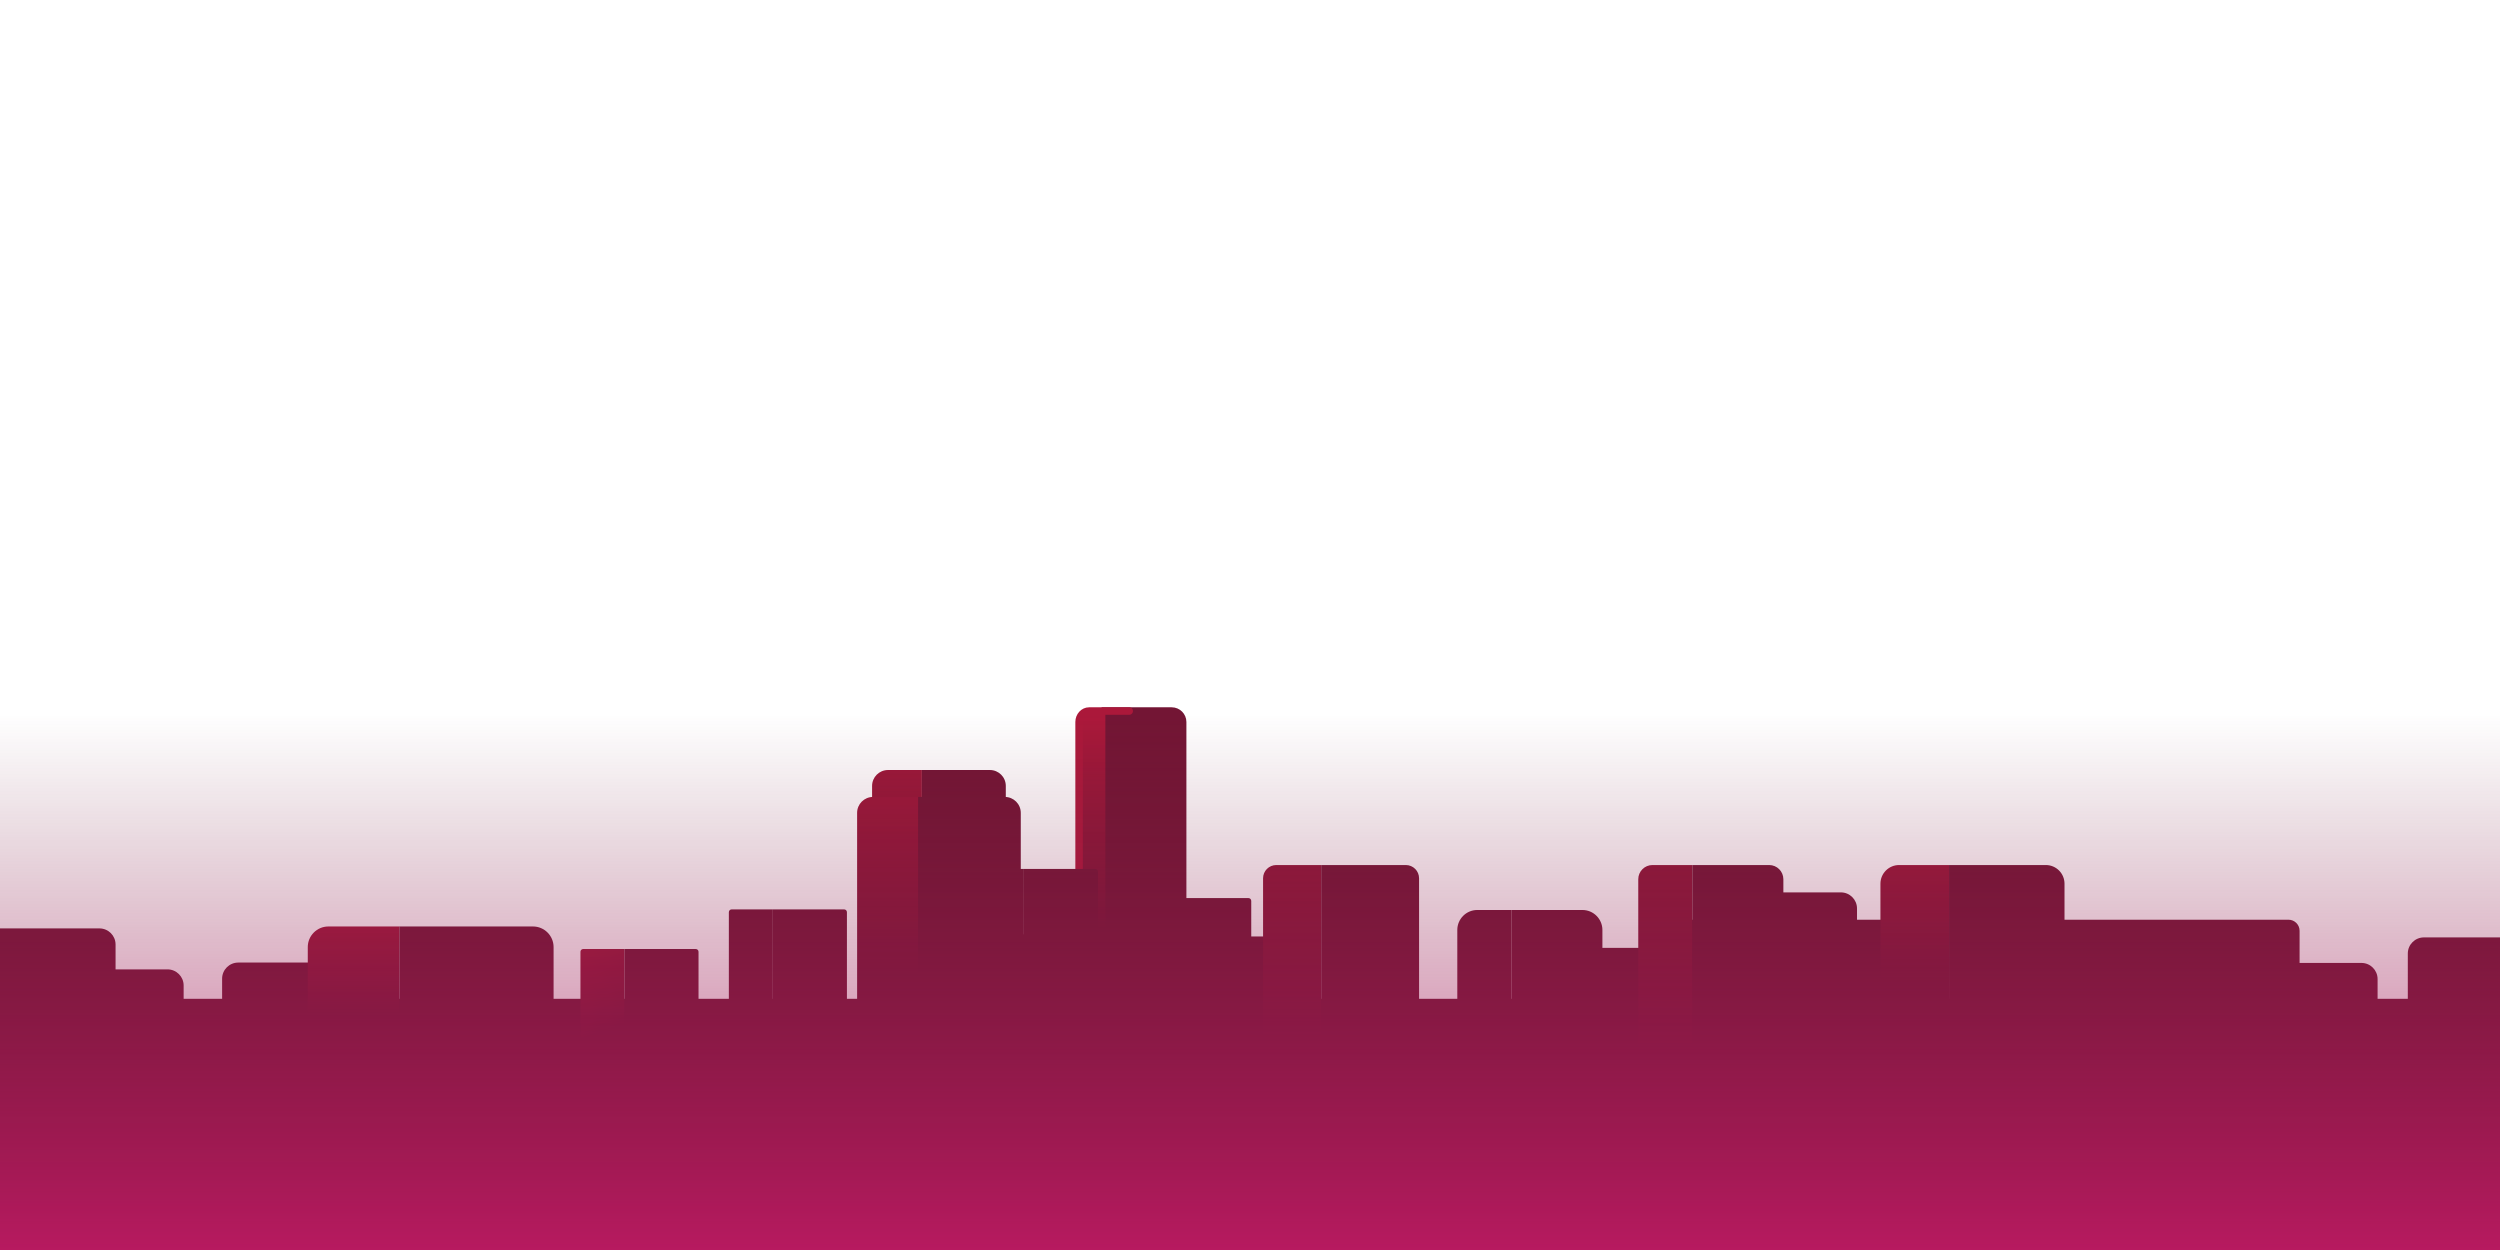
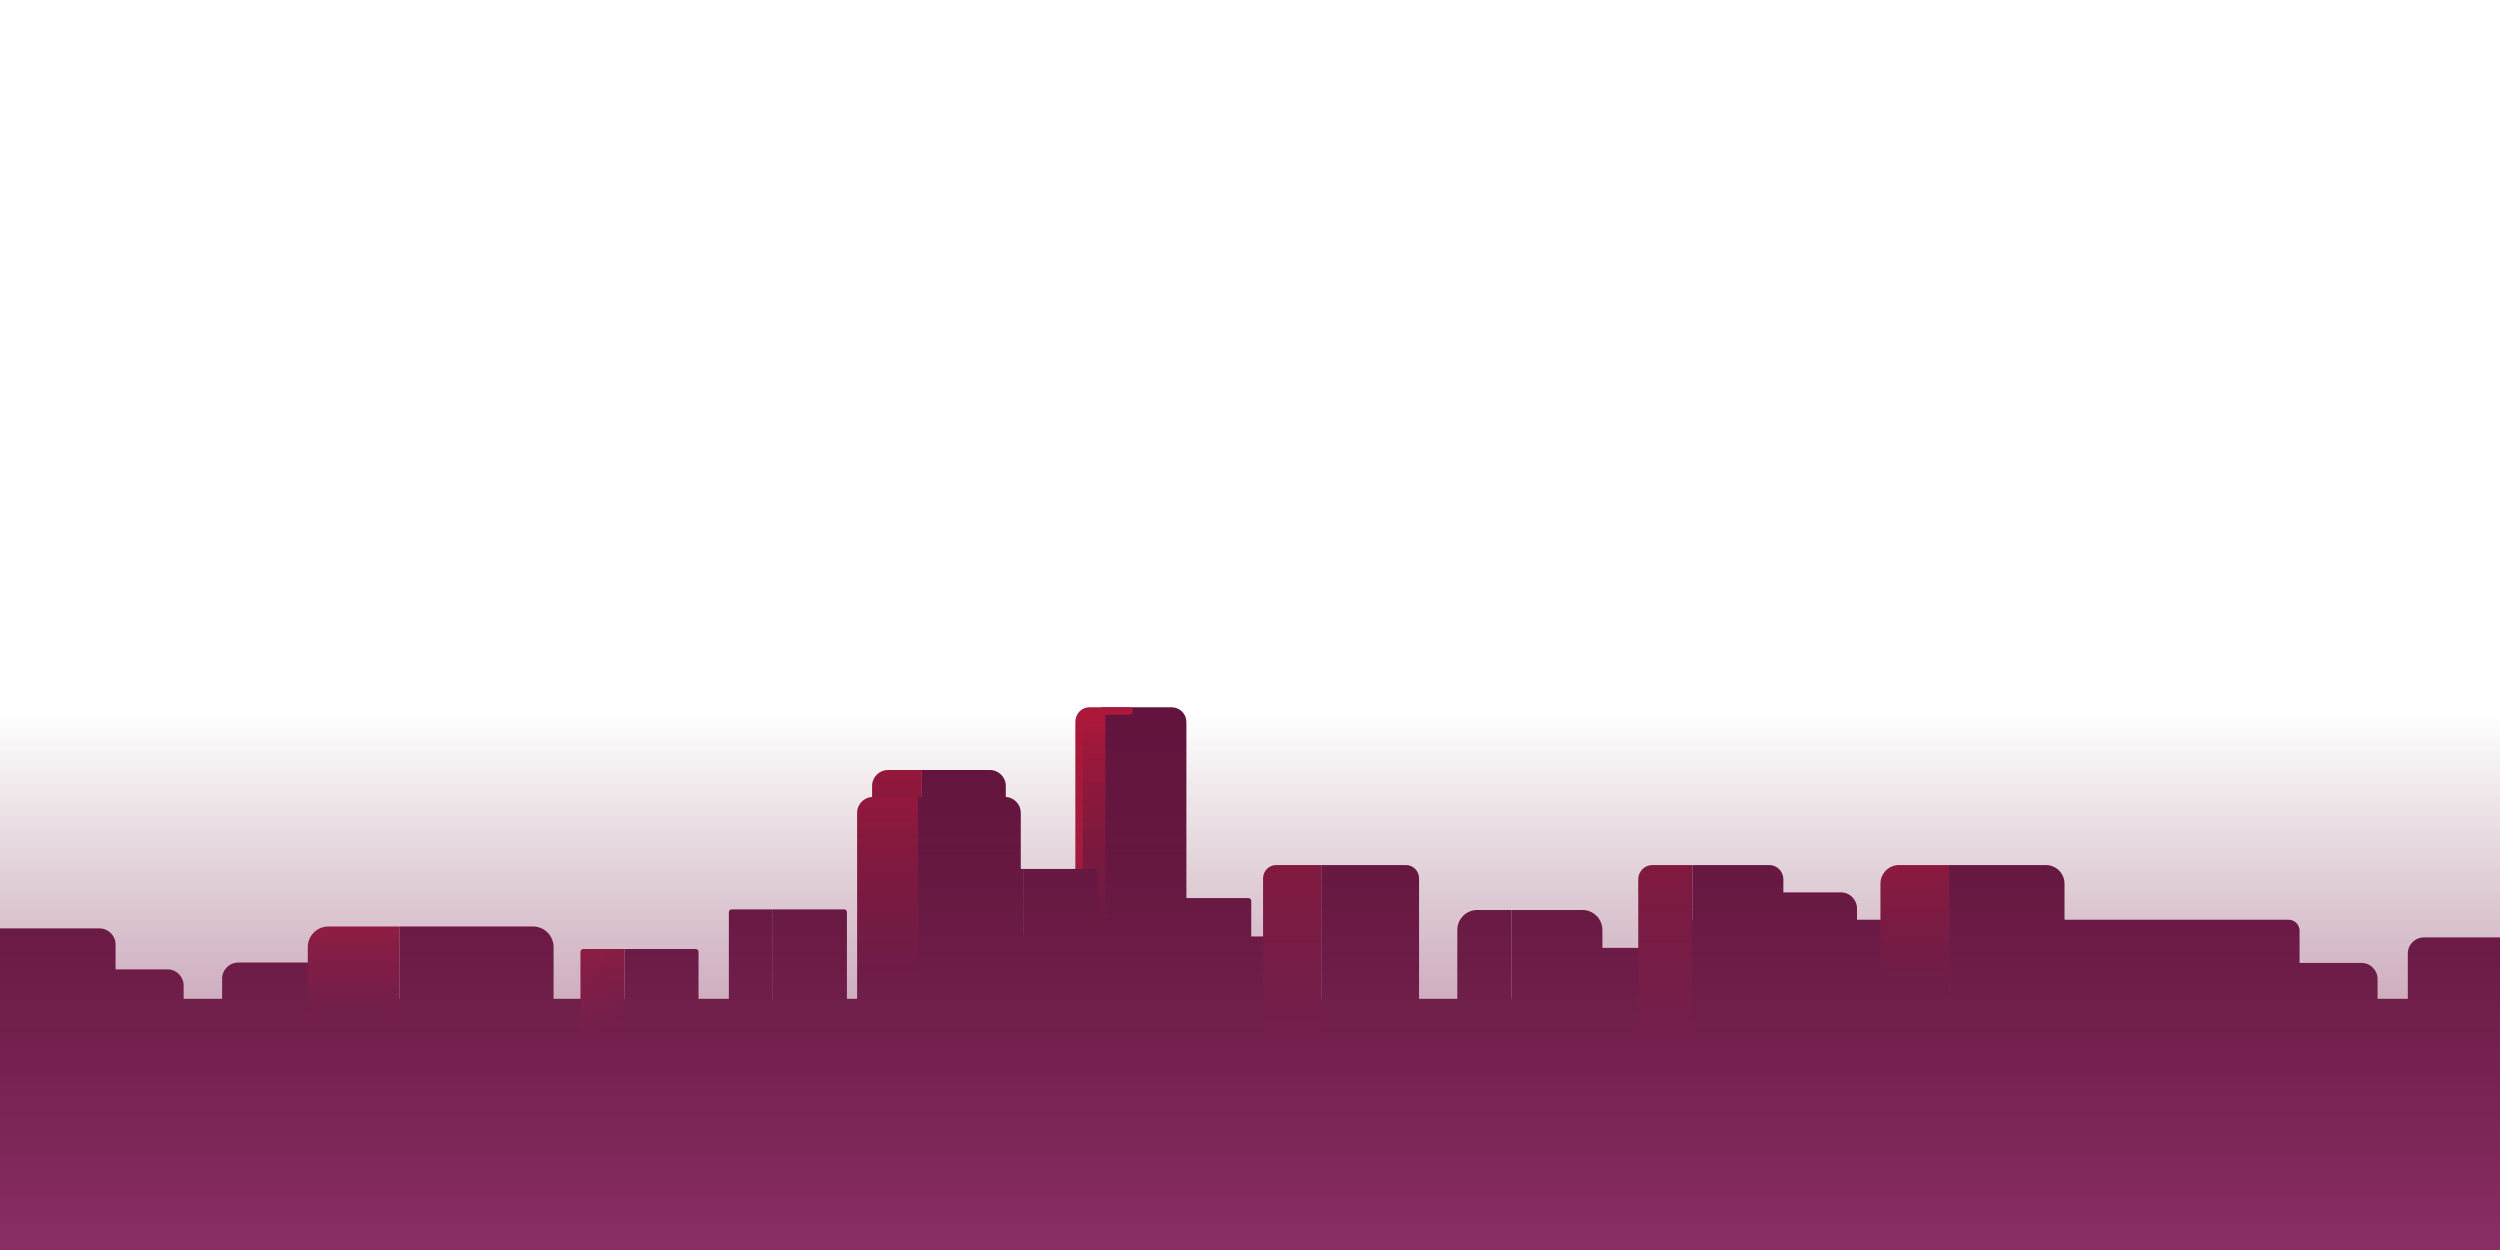
<svg xmlns="http://www.w3.org/2000/svg" xmlns:xlink="http://www.w3.org/1999/xlink" viewBox="0 0 1000 500">
  <defs>
    <linearGradient id="New_Gradient_Swatch" data-name="New Gradient Swatch" x1="436.891" y1="372.185" x2="436.891" y2="287.886" gradientTransform="translate(873.781 781.92) rotate(-180)" gradientUnits="userSpaceOnUse">
-       <stop offset="0" stop-color="#731534" />
-       <stop offset=".762" stop-color="#9c1738" />
+       <stop offset="0" stop-color="#63143e" />
+       <stop offset=".601" stop-color="#8c163b" />
      <stop offset="1" stop-color="#ab183a" />
    </linearGradient>
    <linearGradient id="New_Gradient_Swatch-2" data-name="New Gradient Swatch" x1="358.799" y1="378.919" x2="358.799" y2="284.092" gradientTransform="matrix(1, 0, 0, 1, 0, 0)" xlink:href="#New_Gradient_Swatch" />
    <linearGradient id="New_Gradient_Swatch-3" data-name="New Gradient Swatch" x1="355.041" y1="389.69" x2="355.041" y2="294.864" gradientTransform="matrix(1, 0, 0, 1, 0, 0)" xlink:href="#New_Gradient_Swatch" />
    <linearGradient id="New_Gradient_Swatch-4" data-name="New Gradient Swatch" x1="516.851" y1="414.776" x2="516.851" y2="278.426" gradientTransform="matrix(1, 0, 0, 1, 0, 0)" xlink:href="#New_Gradient_Swatch" />
    <linearGradient id="New_Gradient_Swatch-5" data-name="New Gradient Swatch" x1="666.118" y1="418.502" x2="666.118" y2="267.674" gradientTransform="matrix(1, 0, 0, 1, 0, 0)" xlink:href="#New_Gradient_Swatch" />
    <linearGradient id="New_Gradient_Swatch-6" data-name="New Gradient Swatch" x1="765.891" y1="392.501" x2="765.891" y2="324.328" gradientTransform="matrix(1, 0, 0, 1, 0, 0)" xlink:href="#New_Gradient_Swatch" />
    <linearGradient id="New_Gradient_Swatch-7" data-name="New Gradient Swatch" x1="141.427" y1="405.331" x2="141.427" y2="360.36" gradientTransform="matrix(1, 0, 0, 1, 0, 0)" xlink:href="#New_Gradient_Swatch" />
    <linearGradient id="New_Gradient_Swatch-8" data-name="New Gradient Swatch" x1="242.777" y1="412.05" x2="228.059" y2="366.425" gradientTransform="matrix(1, 0, 0, 1, 0, 0)" xlink:href="#New_Gradient_Swatch" />
    <linearGradient id="linear-gradient" x1="500" y1="500" x2="500" y2="285.656" gradientUnits="userSpaceOnUse">
-       <stop offset="0" stop-color="#d41c72" stop-opacity=".7" />
-       <stop offset=".308" stop-color="#b41d62" stop-opacity=".501" />
+       <stop offset="0" stop-color="#9c3978" stop-opacity=".7" />
+       <stop offset=".41" stop-color="#872f60" stop-opacity=".43" />
      <stop offset="1" stop-color="#66213a" stop-opacity="0" />
    </linearGradient>
  </defs>
  <g id="Layer_18" data-name="Layer 18">
    <g>
-       <path d="m442.144,284.417h26.531c2.42,0,4.384,1.965,4.384,4.384v208.702h-30.915v-213.086h0Z" fill="#731534" stroke="#731534" stroke-miterlimit="10" stroke-width="3" />
+       <path d="m442.144,284.417h26.531c2.42,0,4.384,1.965,4.384,4.384v208.702h-30.915v-213.086h0Z" fill="#63143e" stroke="#63143e" stroke-miterlimit="10" stroke-width="3" />
      <path d="m431.637,284.417h10.507v208.702c0,2.42-1.965,4.384-4.384,4.384h-6.122v-213.086h0Z" transform="translate(873.781 781.92) rotate(180)" fill="url(#New_Gradient_Swatch)" />
      <path d="m451.681,284.417h-16.027c-2.218,0-4.016,1.963-4.016,4.384v208.702" fill="none" stroke="#ab183a" stroke-linecap="round" stroke-miterlimit="10" stroke-width="3" />
    </g>
-     <path d="m811.15,367.885h104.245c2.45,0,4.439,1.989,4.439,4.439v41.739h-113.123v-41.739c0-2.45,1.989-4.439,4.439-4.439Z" fill="#731534" />
-     <path d="m664.37,367.885h104.245c2.45,0,4.439,1.989,4.439,4.439v41.739h-113.123v-41.739c0-2.45,1.989-4.439,4.439-4.439Z" fill="#731534" />
-     <rect x="-10.565" y="399.523" width="1014.745" height="100.477" fill="#731534" />
-     <path d="m95.295,385.027h39.726c3.559,0,6.449,2.89,6.449,6.449v46.175h-52.624v-46.175c0-3.559,2.89-6.449,6.449-6.449Z" fill="#731534" />
-     <path d="m-15.661,371.364h55.438c3.559,0,6.449,2.89,6.449,6.449v46.175H-22.109v-46.175c0-3.559,2.89-6.449,6.449-6.449Z" fill="#731534" />
-     <path d="m11.568,387.75h55.438c3.559,0,6.449,2.89,6.449,6.449v46.175H5.119v-46.175c0-3.559,2.89-6.449,6.449-6.449Z" fill="#731534" />
-     <path d="m625.851,379.146h39.726c3.559,0,6.449,2.89,6.449,6.449v46.175h-52.624v-46.175c0-3.559,2.89-6.449,6.449-6.449Z" fill="#731534" />
-     <path d="m696.63,356.954h39.726c3.559,0,6.449,2.89,6.449,6.449v46.175h-52.624v-46.175c0-3.559,2.89-6.449,6.449-6.449Z" fill="#731534" />
-     <path d="m904.86,385.174h39.726c3.559,0,6.449,2.89,6.449,6.449v46.175h-52.624v-46.175c0-3.559,2.89-6.449,6.449-6.449Z" fill="#731534" />
-     <path d="m969.572,374.961h39.726c3.559,0,6.449,2.89,6.449,6.449v46.175h-52.624v-46.175c0-3.559,2.89-6.449,6.449-6.449Z" fill="#731534" />
-     <path d="m458.41,374.587h59.99c2.45,0,4.439,1.989,4.439,4.439v41.739h-68.868v-41.739c0-2.45,1.989-4.439,4.439-4.439Z" fill="#731534" />
+     <path d="m811.15,367.885h104.245c2.45,0,4.439,1.989,4.439,4.439v41.739h-113.123v-41.739c0-2.45,1.989-4.439,4.439-4.439Z" fill="#63143e" />
+     <path d="m664.37,367.885h104.245c2.45,0,4.439,1.989,4.439,4.439v41.739h-113.123v-41.739c0-2.45,1.989-4.439,4.439-4.439Z" fill="#63143e" />
+     <rect x="-10.565" y="399.523" width="1014.745" height="100.477" fill="#63143e" />
+     <path d="m95.295,385.027h39.726c3.559,0,6.449,2.89,6.449,6.449v46.175h-52.624v-46.175c0-3.559,2.89-6.449,6.449-6.449Z" fill="#63143e" />
+     <path d="m-15.661,371.364h55.438c3.559,0,6.449,2.89,6.449,6.449v46.175H-22.109v-46.175c0-3.559,2.89-6.449,6.449-6.449Z" fill="#63143e" />
+     <path d="m11.568,387.75h55.438c3.559,0,6.449,2.89,6.449,6.449v46.175H5.119v-46.175c0-3.559,2.89-6.449,6.449-6.449Z" fill="#63143e" />
+     <path d="m625.851,379.146h39.726c3.559,0,6.449,2.89,6.449,6.449v46.175h-52.624v-46.175c0-3.559,2.89-6.449,6.449-6.449Z" fill="#63143e" />
+     <path d="m696.63,356.954h39.726c3.559,0,6.449,2.89,6.449,6.449v46.175h-52.624v-46.175c0-3.559,2.89-6.449,6.449-6.449Z" fill="#63143e" />
+     <path d="m904.86,385.174h39.726c3.559,0,6.449,2.89,6.449,6.449v46.175h-52.624v-46.175c0-3.559,2.89-6.449,6.449-6.449Z" fill="#63143e" />
+     <path d="m969.572,374.961h39.726c3.559,0,6.449,2.89,6.449,6.449v46.175h-52.624v-46.175c0-3.559,2.89-6.449,6.449-6.449Z" fill="#63143e" />
+     <path d="m458.41,374.587h59.99c2.45,0,4.439,1.989,4.439,4.439v41.739h-68.868v-41.739c0-2.45,1.989-4.439,4.439-4.439Z" fill="#63143e" />
    <g>
      <g>
        <path d="m355.199,308.003h13.565v100.419h-19.929v-94.055c0-3.512,2.852-6.364,6.364-6.364Z" fill="url(#New_Gradient_Swatch-2)" />
-         <path d="m368.764,308.003h27.192c3.512,0,6.364,2.852,6.364,6.364v94.055h-33.557v-100.419h0Z" fill="#731534" />
+         <path d="m368.764,308.003h27.192c3.512,0,6.364,2.852,6.364,6.364v94.055h-33.557v-100.419h0Z" fill="#63143e" />
      </g>
      <path d="m349.209,318.775h18.028v100.419h-24.392v-94.055c0-3.512,2.852-6.364,6.364-6.364Z" fill="url(#New_Gradient_Swatch-3)" />
-       <path d="m367.238,318.775h34.709c3.512,0,6.364,2.852,6.364,6.364v94.055h-41.073v-100.419h0Z" fill="#731534" />
+       <path d="m367.238,318.775h34.709c3.512,0,6.364,2.852,6.364,6.364v94.055h-41.073v-100.419h0Z" fill="#63143e" />
    </g>
    <g>
      <path d="m510.523,346.014h17.954v88.026h-23.251v-82.729c0-2.923,2.373-5.297,5.297-5.297Z" fill="url(#New_Gradient_Swatch-4)" />
-       <path d="m528.476,346.014h33.853c2.923,0,5.297,2.373,5.297,5.297v82.729h-39.15v-88.026h0Z" fill="#731534" />
+       <path d="m528.476,346.014h33.853c2.923,0,5.297,2.373,5.297,5.297v82.729h-39.15v-88.026h0Z" fill="#63143e" />
    </g>
    <g>
-       <path d="m590.92,363.994h13.627v68.567h-21.627v-60.567c0-4.415,3.585-8,8-8Z" fill="#731534" />
-       <path d="m604.547,363.994h28.416c4.415,0,8,3.585,8,8v60.567h-36.416v-68.567h0Z" fill="#731534" />
+       <path d="m590.92,363.994h13.627v68.567h-21.627v-60.567c0-4.415,3.585-8,8-8Z" fill="#63143e" />
+       <path d="m604.547,363.994h28.416c4.415,0,8,3.585,8,8v60.567h-36.416v-68.567h0Z" fill="#63143e" />
    </g>
    <g>
-       <path d="m391.884,373.723h32.954v68.567h-34.063v-67.458c0-.612.497-1.109,1.109-1.109Z" fill="#731534" />
-       <path d="m424.838,373.723h56.248c.612,0,1.109.497,1.109,1.109v67.458h-57.357v-68.567h0Z" fill="#731534" />
+       <path d="m391.884,373.723h32.954v68.567h-34.063v-67.458c0-.612.497-1.109,1.109-1.109Z" fill="#63143e" />
+       <path d="m424.838,373.723h56.248c.612,0,1.109.497,1.109,1.109v67.458h-57.357v-68.567h0Z" fill="#63143e" />
    </g>
    <g>
      <path d="m660.99,346.014h15.941v83.399h-21.627v-77.713c0-3.138,2.548-5.686,5.686-5.686Z" fill="url(#New_Gradient_Swatch-5)" />
-       <path d="m676.931,346.014h30.73c3.138,0,5.686,2.548,5.686,5.686v77.713h-36.416v-83.399h0Z" fill="#731534" />
+       <path d="m676.931,346.014h30.73c3.138,0,5.686,2.548,5.686,5.686v77.713h-36.416v-83.399h0Z" fill="#63143e" />
    </g>
    <g>
      <path d="m759.645,346.014h19.963v90.334h-27.435v-82.863c0-4.124,3.348-7.472,7.472-7.472Z" fill="url(#New_Gradient_Swatch-6)" />
-       <path d="m779.608,346.014h38.724c4.124,0,7.472,3.348,7.472,7.472v82.863h-46.196v-90.334h0Z" fill="#731534" />
+       <path d="m779.608,346.014h38.724c4.124,0,7.472,3.348,7.472,7.472v82.863h-46.196v-90.334h0Z" fill="#63143e" />
    </g>
    <g>
-       <path d="m292.65,363.758h16.489v83.399h-17.598v-82.29c0-.612.497-1.109,1.109-1.109Z" fill="#731534" />
-       <path d="m309.138,363.758h28.523c.612,0,1.109.497,1.109,1.109v82.29h-29.632v-83.399h0Z" fill="#731534" />
+       <path d="m292.65,363.758h16.489v83.399h-17.598v-82.29c0-.612.497-1.109,1.109-1.109Z" fill="#63143e" />
+       <path d="m309.138,363.758h28.523c.612,0,1.109.497,1.109,1.109v82.29h-29.632v-83.399h0Z" fill="#63143e" />
    </g>
    <g>
-       <path d="m393.073,347.565h16.489v83.399h-17.598v-82.29c0-.612.497-1.109,1.109-1.109Z" fill="#731534" />
-       <path d="m409.562,347.565h28.523c.612,0,1.109.497,1.109,1.109v82.29h-29.632v-83.399h0Z" fill="#731534" />
+       <path d="m393.073,347.565h16.489v83.399h-17.598v-82.29c0-.612.497-1.109,1.109-1.109Z" fill="#63143e" />
+       <path d="m409.562,347.565h28.523c.612,0,1.109.497,1.109,1.109v82.29h-29.632v-83.399h0Z" fill="#63143e" />
    </g>
    <g>
-       <path d="m454.378,359.236h16.489v83.399h-17.598v-82.29c0-.612.497-1.109,1.109-1.109Z" fill="#731534" />
-       <path d="m470.867,359.236h28.523c.612,0,1.109.497,1.109,1.109v82.29h-29.632v-83.399h0Z" fill="#731534" />
+       <path d="m454.378,359.236h16.489v83.399h-17.598v-82.29c0-.612.497-1.109,1.109-1.109Z" fill="#63143e" />
+       <path d="m470.867,359.236h28.523c.612,0,1.109.497,1.109,1.109v82.29h-29.632v-83.399h0Z" fill="#63143e" />
    </g>
    <g>
      <path d="m131.357,370.591h28.388v48.825h-36.636v-40.577c0-4.552,3.696-8.248,8.248-8.248Z" fill="url(#New_Gradient_Swatch-7)" />
-       <path d="m159.745,370.591h53.441c4.552,0,8.248,3.696,8.248,8.248v40.577h-61.689v-48.825h0Z" fill="#731534" />
+       <path d="m159.745,370.591h53.441c4.552,0,8.248,3.696,8.248,8.248v40.577h-61.689v-48.825h0Z" fill="#63143e" />
    </g>
    <g>
      <path d="m233.29,379.602h16.489v53.757h-17.598v-52.648c0-.612.497-1.109,1.109-1.109Z" fill="url(#New_Gradient_Swatch-8)" />
-       <path d="m249.779,379.602h28.523c.612,0,1.109.497,1.109,1.109v52.648h-29.632v-53.757h0Z" fill="#731534" />
+       <path d="m249.779,379.602h28.523c.612,0,1.109.497,1.109,1.109v52.648h-29.632v-53.757h0Z" fill="#63143e" />
    </g>
  </g>
  <g id="Layer_11" data-name="Layer 11">
    <rect y="279.916" width="1000" height="220.084" fill="url(#linear-gradient)" />
  </g>
</svg>
